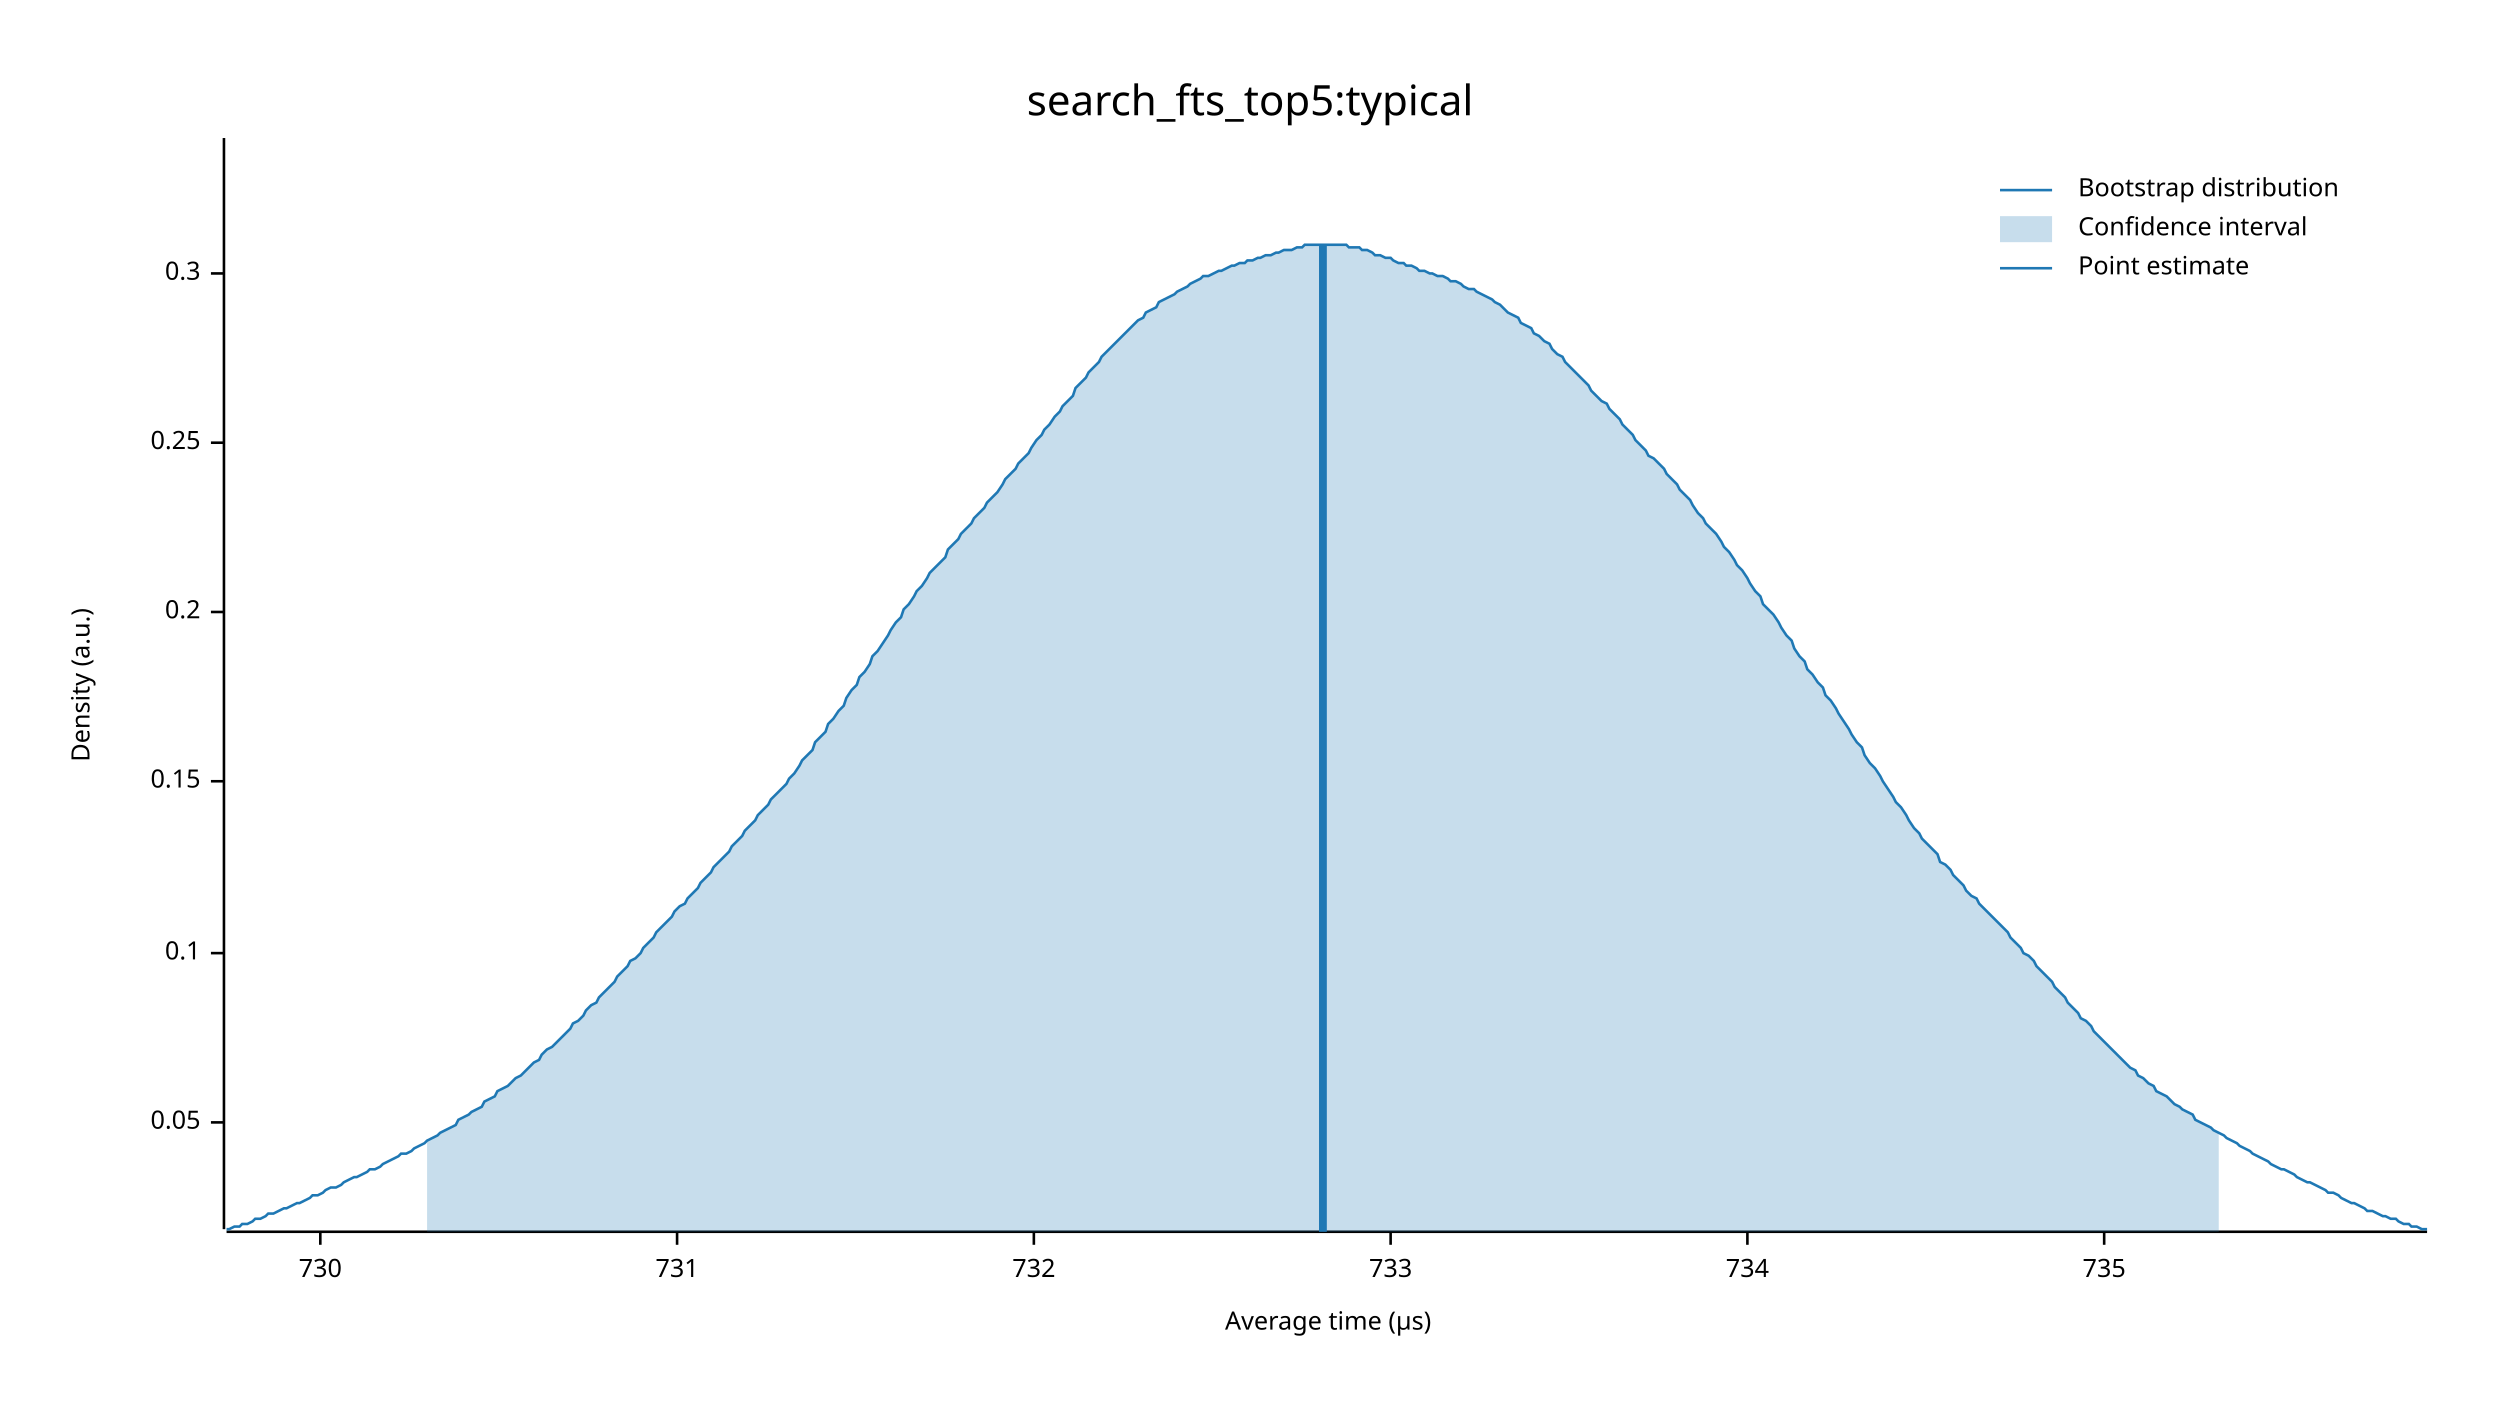
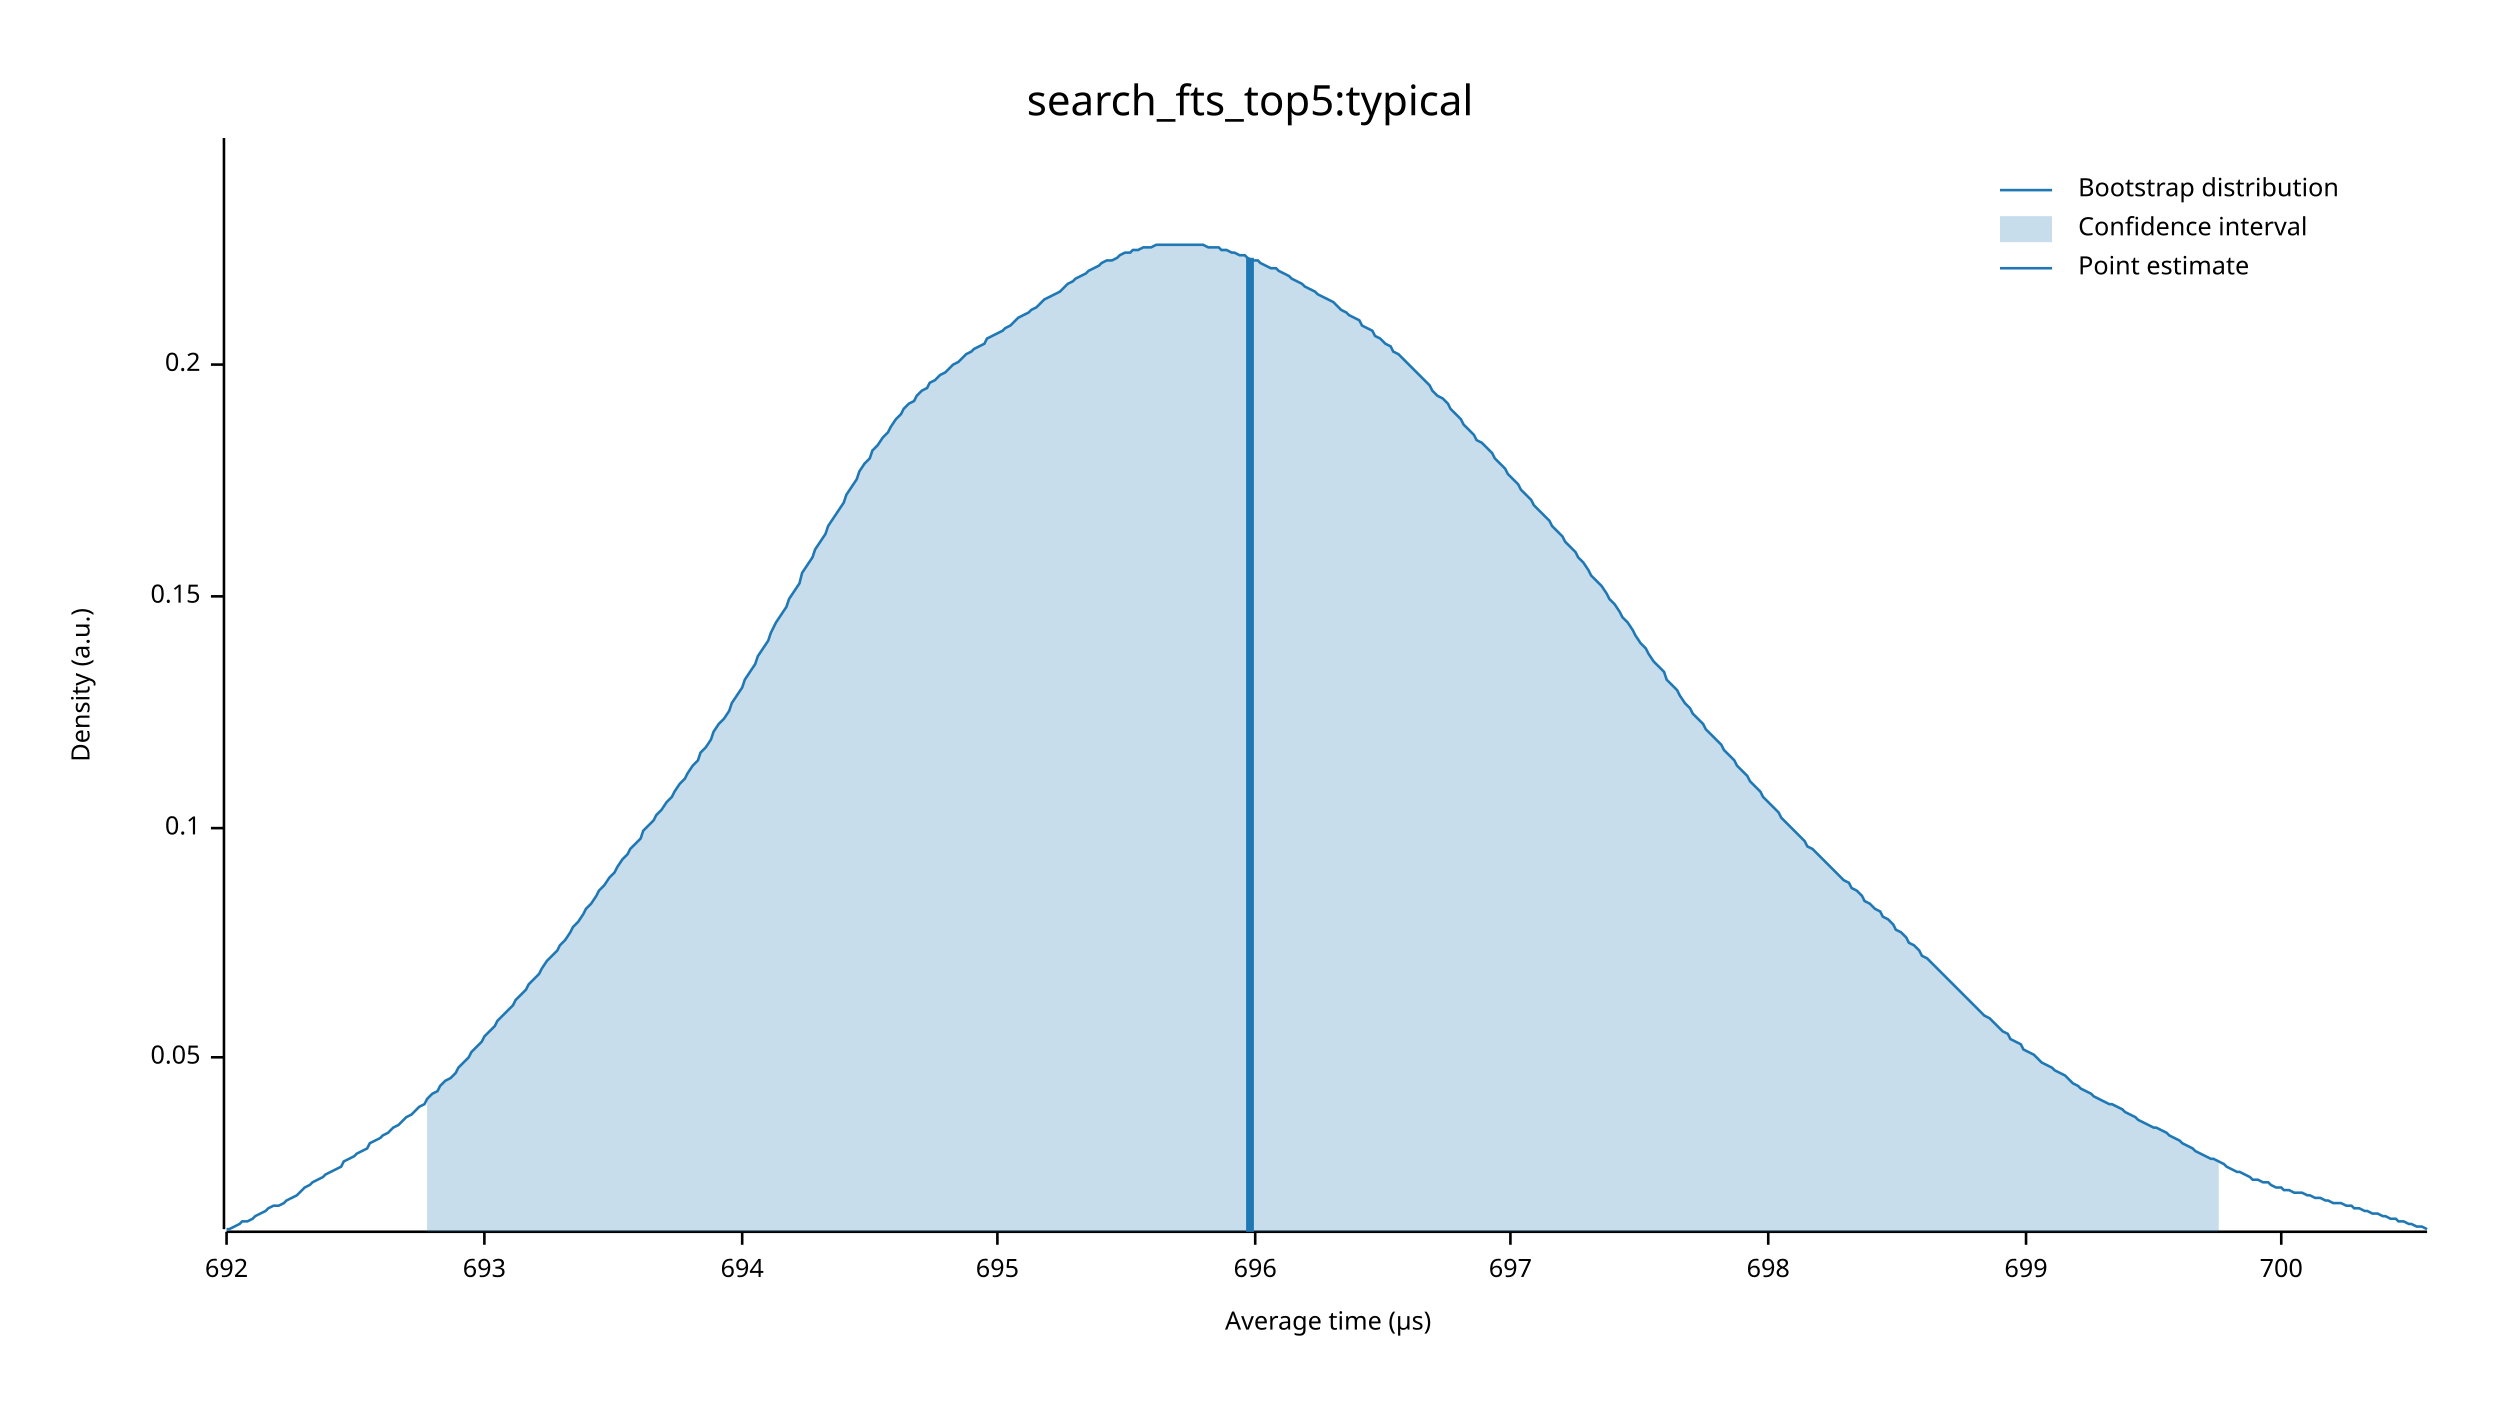
<svg xmlns="http://www.w3.org/2000/svg" width="960" height="540" viewBox="0 0 960 540">
  <text x="480" y="32" dy="0.76em" text-anchor="middle" font-family="sans-serif" font-size="16.129" opacity="1" fill="#000000">
search_fts_top5:typical
</text>
  <text x="27" y="263" dy="0.76em" text-anchor="middle" font-family="sans-serif" font-size="9.677" opacity="1" fill="#000000" transform="rotate(270, 27, 263)">
Density (a.u.)
</text>
  <text x="510" y="513" dy="-0.5ex" text-anchor="middle" font-family="sans-serif" font-size="9.677" opacity="1" fill="#000000">
Average time (µs)
</text>
  <polyline fill="none" opacity="1" stroke="#000000" stroke-width="1" points="86,53 86,472 " />
-   <text x="77" y="431" dy="0.5ex" text-anchor="end" font-family="sans-serif" font-size="9.677" opacity="1" fill="#000000">
+   <text x="77" y="406" dy="0.5ex" text-anchor="end" font-family="sans-serif" font-size="9.677" opacity="1" fill="#000000">
0.05
</text>
-   <polyline fill="none" opacity="1" stroke="#000000" stroke-width="1" points="81,431 86,431 " />
-   <text x="77" y="366" dy="0.5ex" text-anchor="end" font-family="sans-serif" font-size="9.677" opacity="1" fill="#000000">
+   <polyline fill="none" opacity="1" stroke="#000000" stroke-width="1" points="81,406 86,406 " />
+   <text x="77" y="318" dy="0.5ex" text-anchor="end" font-family="sans-serif" font-size="9.677" opacity="1" fill="#000000">
0.1
</text>
-   <polyline fill="none" opacity="1" stroke="#000000" stroke-width="1" points="81,366 86,366 " />
-   <text x="77" y="300" dy="0.5ex" text-anchor="end" font-family="sans-serif" font-size="9.677" opacity="1" fill="#000000">
+   <polyline fill="none" opacity="1" stroke="#000000" stroke-width="1" points="81,318 86,318 " />
+   <text x="77" y="229" dy="0.5ex" text-anchor="end" font-family="sans-serif" font-size="9.677" opacity="1" fill="#000000">
0.15
</text>
-   <polyline fill="none" opacity="1" stroke="#000000" stroke-width="1" points="81,300 86,300 " />
-   <text x="77" y="235" dy="0.5ex" text-anchor="end" font-family="sans-serif" font-size="9.677" opacity="1" fill="#000000">
+   <polyline fill="none" opacity="1" stroke="#000000" stroke-width="1" points="81,229 86,229 " />
+   <text x="77" y="140" dy="0.5ex" text-anchor="end" font-family="sans-serif" font-size="9.677" opacity="1" fill="#000000">
0.2
</text>
-   <polyline fill="none" opacity="1" stroke="#000000" stroke-width="1" points="81,235 86,235 " />
-   <text x="77" y="170" dy="0.5ex" text-anchor="end" font-family="sans-serif" font-size="9.677" opacity="1" fill="#000000">
- 0.25
+   <polyline fill="none" opacity="1" stroke="#000000" stroke-width="1" points="81,140 86,140 " />
+   <polyline fill="none" opacity="1" stroke="#000000" stroke-width="1" points="87,473 932,473 " />
+   <text x="87" y="483" dy="0.76em" text-anchor="middle" font-family="sans-serif" font-size="9.677" opacity="1" fill="#000000">
+ 692
</text>
-   <polyline fill="none" opacity="1" stroke="#000000" stroke-width="1" points="81,170 86,170 " />
-   <text x="77" y="105" dy="0.5ex" text-anchor="end" font-family="sans-serif" font-size="9.677" opacity="1" fill="#000000">
- 0.3
+   <polyline fill="none" opacity="1" stroke="#000000" stroke-width="1" points="87,473 87,478 " />
+   <text x="186" y="483" dy="0.76em" text-anchor="middle" font-family="sans-serif" font-size="9.677" opacity="1" fill="#000000">
+ 693
</text>
-   <polyline fill="none" opacity="1" stroke="#000000" stroke-width="1" points="81,105 86,105 " />
-   <polyline fill="none" opacity="1" stroke="#000000" stroke-width="1" points="87,473 932,473 " />
-   <text x="123" y="483" dy="0.76em" text-anchor="middle" font-family="sans-serif" font-size="9.677" opacity="1" fill="#000000">
- 730
+   <polyline fill="none" opacity="1" stroke="#000000" stroke-width="1" points="186,473 186,478 " />
+   <text x="285" y="483" dy="0.76em" text-anchor="middle" font-family="sans-serif" font-size="9.677" opacity="1" fill="#000000">
+ 694
</text>
-   <polyline fill="none" opacity="1" stroke="#000000" stroke-width="1" points="123,473 123,478 " />
-   <text x="260" y="483" dy="0.76em" text-anchor="middle" font-family="sans-serif" font-size="9.677" opacity="1" fill="#000000">
- 731
+   <polyline fill="none" opacity="1" stroke="#000000" stroke-width="1" points="285,473 285,478 " />
+   <text x="383" y="483" dy="0.76em" text-anchor="middle" font-family="sans-serif" font-size="9.677" opacity="1" fill="#000000">
+ 695
</text>
-   <polyline fill="none" opacity="1" stroke="#000000" stroke-width="1" points="260,473 260,478 " />
-   <text x="397" y="483" dy="0.76em" text-anchor="middle" font-family="sans-serif" font-size="9.677" opacity="1" fill="#000000">
- 732
+   <polyline fill="none" opacity="1" stroke="#000000" stroke-width="1" points="383,473 383,478 " />
+   <text x="482" y="483" dy="0.76em" text-anchor="middle" font-family="sans-serif" font-size="9.677" opacity="1" fill="#000000">
+ 696
</text>
-   <polyline fill="none" opacity="1" stroke="#000000" stroke-width="1" points="397,473 397,478 " />
-   <text x="534" y="483" dy="0.76em" text-anchor="middle" font-family="sans-serif" font-size="9.677" opacity="1" fill="#000000">
- 733
+   <polyline fill="none" opacity="1" stroke="#000000" stroke-width="1" points="482,473 482,478 " />
+   <text x="580" y="483" dy="0.76em" text-anchor="middle" font-family="sans-serif" font-size="9.677" opacity="1" fill="#000000">
+ 697
</text>
-   <polyline fill="none" opacity="1" stroke="#000000" stroke-width="1" points="534,473 534,478 " />
-   <text x="671" y="483" dy="0.76em" text-anchor="middle" font-family="sans-serif" font-size="9.677" opacity="1" fill="#000000">
- 734
+   <polyline fill="none" opacity="1" stroke="#000000" stroke-width="1" points="580,473 580,478 " />
+   <text x="679" y="483" dy="0.76em" text-anchor="middle" font-family="sans-serif" font-size="9.677" opacity="1" fill="#000000">
+ 698
</text>
-   <polyline fill="none" opacity="1" stroke="#000000" stroke-width="1" points="671,473 671,478 " />
-   <text x="808" y="483" dy="0.76em" text-anchor="middle" font-family="sans-serif" font-size="9.677" opacity="1" fill="#000000">
- 735
+   <polyline fill="none" opacity="1" stroke="#000000" stroke-width="1" points="679,473 679,478 " />
+   <text x="778" y="483" dy="0.76em" text-anchor="middle" font-family="sans-serif" font-size="9.677" opacity="1" fill="#000000">
+ 699
</text>
-   <polyline fill="none" opacity="1" stroke="#000000" stroke-width="1" points="808,473 808,478 " />
-   <polyline fill="none" opacity="1" stroke="#1F78B4" stroke-width="1" points="87,472 88,472 90,471 92,471 93,470 95,470 97,469 98,468 100,468 102,467 103,466 105,466 107,465 109,464 110,464 112,463 114,462 115,462 117,461 119,460 120,459 122,459 124,458 125,457 127,456 129,456 131,455 132,454 134,453 136,452 137,452 139,451 141,450 142,449 144,449 146,448 147,447 149,446 151,445 153,444 154,443 156,443 158,442 159,441 161,440 163,439 164,438 166,437 168,436 169,435 171,434 173,433 175,432 176,430 178,429 180,428 181,427 183,426 185,425 186,423 188,422 190,421 191,419 193,418 195,417 197,415 198,414 200,413 202,411 203,410 205,408 207,407 208,405 210,403 212,402 214,400 215,399 217,397 219,395 220,393 222,392 224,390 225,388 227,386 229,385 230,383 232,381 234,379 236,377 237,375 239,373 241,371 242,369 244,368 246,366 247,364 249,362 251,360 252,358 254,356 256,354 258,352 259,350 261,348 263,347 264,345 266,343 268,341 269,339 271,337 273,335 274,333 276,331 278,329 280,327 281,325 283,323 285,321 286,319 288,317 290,315 291,313 293,311 295,309 296,307 298,305 300,303 302,301 303,299 305,297 307,294 308,292 310,290 312,288 313,285 315,283 317,281 318,278 320,276 322,273 324,271 325,268 327,265 329,263 330,260 332,258 334,255 335,252 337,250 339,247 341,244 342,242 344,239 346,237 347,234 349,232 351,229 352,227 354,225 356,222 357,220 359,218 361,216 363,214 364,211 366,209 368,207 369,205 371,203 373,201 374,199 376,197 378,195 379,193 381,191 383,189 385,186 386,184 388,182 390,180 391,178 393,176 395,174 396,172 398,169 400,167 401,165 403,163 405,160 407,158 408,156 410,154 412,152 413,149 415,147 417,145 418,143 420,141 422,139 423,137 425,135 427,133 429,131 430,130 432,128 434,126 435,125 437,123 439,122 440,120 442,119 444,118 445,116 447,115 449,114 451,113 452,112 454,111 456,110 457,109 459,108 461,107 462,106 464,106 466,105 468,104 469,104 471,103 473,102 474,102 476,101 478,101 479,100 481,100 483,99 484,99 486,98 488,98 490,97 491,97 493,96 495,96 496,96 498,95 500,95 501,94 503,94 505,94 506,94 508,94 510,94 512,94 513,94 515,94 517,94 518,95 520,95 522,95 523,96 525,96 527,97 528,98 530,98 532,99 534,99 535,100 537,101 539,101 540,102 542,102 544,103 545,104 547,104 549,105 550,105 552,106 554,106 556,107 557,108 559,108 561,109 562,110 564,111 566,111 567,112 569,113 571,114 573,115 574,116 576,117 578,119 579,120 581,121 583,122 584,124 586,125 588,126 589,128 591,129 593,131 595,132 596,134 598,136 600,137 601,139 603,141 605,143 606,144 608,146 610,148 611,150 613,152 615,154 617,155 618,157 620,159 622,161 623,163 625,165 627,167 628,169 630,171 632,173 633,175 635,176 637,178 639,180 640,182 642,184 644,186 645,188 647,190 649,192 650,194 652,197 654,199 655,201 657,203 659,205 661,208 662,210 664,212 666,215 667,217 669,219 671,222 672,224 674,227 676,229 677,232 679,234 681,236 683,239 684,241 686,244 688,246 689,249 691,252 693,254 694,257 696,259 698,262 700,264 701,267 703,269 705,272 706,274 708,277 710,280 711,282 713,285 715,287 716,290 718,293 720,295 722,298 723,300 725,303 727,306 728,308 730,310 732,313 733,315 735,318 737,320 738,322 740,324 742,326 744,328 745,331 747,332 749,334 750,336 752,338 754,340 755,342 757,344 759,345 760,347 762,349 764,351 766,353 767,354 769,356 771,358 772,360 774,362 776,364 777,366 779,367 781,369 782,371 784,373 786,375 788,377 789,379 791,381 793,383 794,385 796,387 798,389 799,391 801,392 803,394 804,396 806,398 808,400 810,402 811,403 813,405 815,407 816,408 818,410 820,411 821,413 823,414 825,416 827,417 828,419 830,420 832,421 833,422 835,424 837,425 838,426 840,427 842,428 843,430 845,431 847,432 849,433 850,434 852,435 854,436 855,437 857,438 859,439 860,440 862,441 864,442 865,443 867,444 869,445 871,446 872,447 874,448 876,449 877,449 879,450 881,451 882,452 884,453 886,454 887,454 889,455 891,456 893,457 894,458 896,458 898,459 899,460 901,461 903,462 904,462 906,463 908,464 909,465 911,465 913,466 915,467 916,467 918,468 920,468 921,469 923,470 925,470 926,471 928,471 930,472 932,472 " />
-   <polygon opacity="0.25" fill="#1F78B4" points="164,438 166,437 168,436 169,435 171,434 173,433 175,432 176,430 178,429 180,428 181,427 183,426 185,425 186,423 188,422 190,421 191,419 193,418 195,417 197,415 198,414 200,413 202,411 203,410 205,408 207,407 208,405 210,403 212,402 214,400 215,399 217,397 219,395 220,393 222,392 224,390 225,388 227,386 229,385 230,383 232,381 234,379 236,377 237,375 239,373 241,371 242,369 244,368 246,366 247,364 249,362 251,360 252,358 254,356 256,354 258,352 259,350 261,348 263,347 264,345 266,343 268,341 269,339 271,337 273,335 274,333 276,331 278,329 280,327 281,325 283,323 285,321 286,319 288,317 290,315 291,313 293,311 295,309 296,307 298,305 300,303 302,301 303,299 305,297 307,294 308,292 310,290 312,288 313,285 315,283 317,281 318,278 320,276 322,273 324,271 325,268 327,265 329,263 330,260 332,258 334,255 335,252 337,250 339,247 341,244 342,242 344,239 346,237 347,234 349,232 351,229 352,227 354,225 356,222 357,220 359,218 361,216 363,214 364,211 366,209 368,207 369,205 371,203 373,201 374,199 376,197 378,195 379,193 381,191 383,189 385,186 386,184 388,182 390,180 391,178 393,176 395,174 396,172 398,169 400,167 401,165 403,163 405,160 407,158 408,156 410,154 412,152 413,149 415,147 417,145 418,143 420,141 422,139 423,137 425,135 427,133 429,131 430,130 432,128 434,126 435,125 437,123 439,122 440,120 442,119 444,118 445,116 447,115 449,114 451,113 452,112 454,111 456,110 457,109 459,108 461,107 462,106 464,106 466,105 468,104 469,104 471,103 473,102 474,102 476,101 478,101 479,100 481,100 483,99 484,99 486,98 488,98 490,97 491,97 493,96 495,96 496,96 498,95 500,95 501,94 503,94 505,94 506,94 508,94 510,94 512,94 513,94 515,94 517,94 518,95 520,95 522,95 523,96 525,96 527,97 528,98 530,98 532,99 534,99 535,100 537,101 539,101 540,102 542,102 544,103 545,104 547,104 549,105 550,105 552,106 554,106 556,107 557,108 559,108 561,109 562,110 564,111 566,111 567,112 569,113 571,114 573,115 574,116 576,117 578,119 579,120 581,121 583,122 584,124 586,125 588,126 589,128 591,129 593,131 595,132 596,134 598,136 600,137 601,139 603,141 605,143 606,144 608,146 610,148 611,150 613,152 615,154 617,155 618,157 620,159 622,161 623,163 625,165 627,167 628,169 630,171 632,173 633,175 635,176 637,178 639,180 640,182 642,184 644,186 645,188 647,190 649,192 650,194 652,197 654,199 655,201 657,203 659,205 661,208 662,210 664,212 666,215 667,217 669,219 671,222 672,224 674,227 676,229 677,232 679,234 681,236 683,239 684,241 686,244 688,246 689,249 691,252 693,254 694,257 696,259 698,262 700,264 701,267 703,269 705,272 706,274 708,277 710,280 711,282 713,285 715,287 716,290 718,293 720,295 722,298 723,300 725,303 727,306 728,308 730,310 732,313 733,315 735,318 737,320 738,322 740,324 742,326 744,328 745,331 747,332 749,334 750,336 752,338 754,340 755,342 757,344 759,345 760,347 762,349 764,351 766,353 767,354 769,356 771,358 772,360 774,362 776,364 777,366 779,367 781,369 782,371 784,373 786,375 788,377 789,379 791,381 793,383 794,385 796,387 798,389 799,391 801,392 803,394 804,396 806,398 808,400 810,402 811,403 813,405 815,407 816,408 818,410 820,411 821,413 823,414 825,416 827,417 828,419 830,420 832,421 833,422 835,424 837,425 838,426 840,427 842,428 843,430 845,431 847,432 849,433 850,434 852,435 852,473 164,473 " />
-   <polyline fill="none" opacity="1" stroke="#1F78B4" stroke-width="3" points="508,473 508,94 " />
+   <polyline fill="none" opacity="1" stroke="#000000" stroke-width="1" points="778,473 778,478 " />
+   <text x="876" y="483" dy="0.76em" text-anchor="middle" font-family="sans-serif" font-size="9.677" opacity="1" fill="#000000">
+ 700
+ </text>
+   <polyline fill="none" opacity="1" stroke="#000000" stroke-width="1" points="876,473 876,478 " />
+   <polyline fill="none" opacity="1" stroke="#1F78B4" stroke-width="1" points="87,472 88,472 90,471 92,470 93,469 95,469 97,468 98,467 100,466 102,465 103,464 105,463 107,463 109,462 110,461 112,460 114,459 115,458 117,456 119,455 120,454 122,453 124,452 125,451 127,450 129,449 131,448 132,446 134,445 136,444 137,443 139,442 141,441 142,439 144,438 146,437 147,436 149,435 151,433 153,432 154,431 156,429 158,428 159,427 161,425 163,424 164,422 166,420 168,419 169,417 171,415 173,414 175,412 176,410 178,408 180,406 181,404 183,402 185,400 186,398 188,396 190,394 191,392 193,390 195,388 197,386 198,384 200,382 202,380 203,378 205,376 207,374 208,372 210,369 212,367 214,365 215,363 217,361 219,358 220,356 222,354 224,351 225,349 227,347 229,344 230,342 232,340 234,337 236,335 237,333 239,330 241,328 242,326 244,324 246,322 247,319 249,317 251,315 252,313 254,311 256,308 258,306 259,304 261,301 263,299 264,297 266,294 268,292 269,289 271,287 273,284 274,281 276,278 278,276 280,273 281,270 283,267 285,264 286,261 288,258 290,255 291,252 293,249 295,246 296,243 298,239 300,236 302,233 303,230 305,227 307,224 308,220 310,217 312,214 313,211 315,208 317,205 318,202 320,199 322,196 324,193 325,190 327,187 329,184 330,181 332,178 334,176 335,173 337,171 339,168 341,166 342,164 344,161 346,159 347,157 349,155 351,154 352,152 354,150 356,149 357,147 359,146 361,144 363,143 364,142 366,140 368,139 369,138 371,136 373,135 374,134 376,133 378,132 379,130 381,129 383,128 385,127 386,126 388,125 390,123 391,122 393,121 395,120 396,119 398,118 400,116 401,115 403,114 405,113 407,112 408,111 410,109 412,108 413,107 415,106 417,105 418,104 420,103 422,102 423,101 425,100 427,100 429,99 430,98 432,97 434,97 435,96 437,96 439,95 440,95 442,95 444,94 445,94 447,94 449,94 451,94 452,94 454,94 456,94 457,94 459,94 461,94 462,94 464,95 466,95 468,95 469,96 471,96 473,97 474,97 476,98 478,98 479,99 481,100 483,100 484,101 486,102 488,103 490,103 491,104 493,105 495,106 496,107 498,108 500,109 501,110 503,111 505,112 506,113 508,114 510,115 512,116 513,117 515,119 517,120 518,121 520,122 522,123 523,125 525,126 527,127 528,129 530,130 532,132 534,133 535,135 537,136 539,138 540,139 542,141 544,143 545,144 547,146 549,148 550,150 552,152 554,153 556,155 557,157 559,159 561,161 562,163 564,165 566,167 567,169 569,170 571,172 573,174 574,176 576,178 578,180 579,182 581,184 583,186 584,188 586,190 588,192 589,194 591,196 593,198 595,200 596,202 598,204 600,206 601,208 603,210 605,212 606,214 608,216 610,219 611,221 613,223 615,225 617,228 618,230 620,232 622,235 623,237 625,239 627,242 628,244 630,247 632,249 633,251 635,254 637,256 639,258 640,261 642,263 644,265 645,267 647,270 649,272 650,274 652,276 654,278 655,280 657,282 659,284 661,286 662,288 664,290 666,292 667,294 669,296 671,298 672,300 674,302 676,304 677,306 679,308 681,310 683,312 684,314 686,316 688,318 689,319 691,321 693,323 694,325 696,326 698,328 700,330 701,331 703,333 705,335 706,336 708,338 710,339 711,341 713,342 715,344 716,346 718,347 720,349 722,350 723,352 725,353 727,355 728,357 730,358 732,360 733,362 735,363 737,365 738,367 740,368 742,370 744,372 745,373 747,375 749,377 750,378 752,380 754,382 755,383 757,385 759,387 760,388 762,390 764,391 766,393 767,394 769,396 771,397 772,399 774,400 776,401 777,403 779,404 781,405 782,406 784,408 786,409 788,410 789,411 791,412 793,413 794,414 796,416 798,417 799,418 801,419 803,420 804,421 806,422 808,423 810,424 811,424 813,425 815,426 816,427 818,428 820,429 821,430 823,431 825,432 827,433 828,433 830,434 832,435 833,436 835,437 837,438 838,439 840,440 842,441 843,442 845,443 847,444 849,445 850,445 852,446 854,447 855,448 857,449 859,450 860,450 862,451 864,452 865,453 867,453 869,454 871,454 872,455 874,456 876,456 877,457 879,457 881,458 882,458 884,458 886,459 887,459 889,460 891,460 893,461 894,461 896,462 898,462 899,462 901,463 903,463 904,464 906,464 908,465 909,465 911,466 913,466 915,467 916,467 918,468 920,468 921,469 923,469 925,470 926,470 928,471 930,471 932,472 " />
+   <polygon opacity="0.25" fill="#1F78B4" points="164,422 166,420 168,419 169,417 171,415 173,414 175,412 176,410 178,408 180,406 181,404 183,402 185,400 186,398 188,396 190,394 191,392 193,390 195,388 197,386 198,384 200,382 202,380 203,378 205,376 207,374 208,372 210,369 212,367 214,365 215,363 217,361 219,358 220,356 222,354 224,351 225,349 227,347 229,344 230,342 232,340 234,337 236,335 237,333 239,330 241,328 242,326 244,324 246,322 247,319 249,317 251,315 252,313 254,311 256,308 258,306 259,304 261,301 263,299 264,297 266,294 268,292 269,289 271,287 273,284 274,281 276,278 278,276 280,273 281,270 283,267 285,264 286,261 288,258 290,255 291,252 293,249 295,246 296,243 298,239 300,236 302,233 303,230 305,227 307,224 308,220 310,217 312,214 313,211 315,208 317,205 318,202 320,199 322,196 324,193 325,190 327,187 329,184 330,181 332,178 334,176 335,173 337,171 339,168 341,166 342,164 344,161 346,159 347,157 349,155 351,154 352,152 354,150 356,149 357,147 359,146 361,144 363,143 364,142 366,140 368,139 369,138 371,136 373,135 374,134 376,133 378,132 379,130 381,129 383,128 385,127 386,126 388,125 390,123 391,122 393,121 395,120 396,119 398,118 400,116 401,115 403,114 405,113 407,112 408,111 410,109 412,108 413,107 415,106 417,105 418,104 420,103 422,102 423,101 425,100 427,100 429,99 430,98 432,97 434,97 435,96 437,96 439,95 440,95 442,95 444,94 445,94 447,94 449,94 451,94 452,94 454,94 456,94 457,94 459,94 461,94 462,94 464,95 466,95 468,95 469,96 471,96 473,97 474,97 476,98 478,98 479,99 481,100 483,100 484,101 486,102 488,103 490,103 491,104 493,105 495,106 496,107 498,108 500,109 501,110 503,111 505,112 506,113 508,114 510,115 512,116 513,117 515,119 517,120 518,121 520,122 522,123 523,125 525,126 527,127 528,129 530,130 532,132 534,133 535,135 537,136 539,138 540,139 542,141 544,143 545,144 547,146 549,148 550,150 552,152 554,153 556,155 557,157 559,159 561,161 562,163 564,165 566,167 567,169 569,170 571,172 573,174 574,176 576,178 578,180 579,182 581,184 583,186 584,188 586,190 588,192 589,194 591,196 593,198 595,200 596,202 598,204 600,206 601,208 603,210 605,212 606,214 608,216 610,219 611,221 613,223 615,225 617,228 618,230 620,232 622,235 623,237 625,239 627,242 628,244 630,247 632,249 633,251 635,254 637,256 639,258 640,261 642,263 644,265 645,267 647,270 649,272 650,274 652,276 654,278 655,280 657,282 659,284 661,286 662,288 664,290 666,292 667,294 669,296 671,298 672,300 674,302 676,304 677,306 679,308 681,310 683,312 684,314 686,316 688,318 689,319 691,321 693,323 694,325 696,326 698,328 700,330 701,331 703,333 705,335 706,336 708,338 710,339 711,341 713,342 715,344 716,346 718,347 720,349 722,350 723,352 725,353 727,355 728,357 730,358 732,360 733,362 735,363 737,365 738,367 740,368 742,370 744,372 745,373 747,375 749,377 750,378 752,380 754,382 755,383 757,385 759,387 760,388 762,390 764,391 766,393 767,394 769,396 771,397 772,399 774,400 776,401 777,403 779,404 781,405 782,406 784,408 786,409 788,410 789,411 791,412 793,413 794,414 796,416 798,417 799,418 801,419 803,420 804,421 806,422 808,423 810,424 811,424 813,425 815,426 816,427 818,428 820,429 821,430 823,431 825,432 827,433 828,433 830,434 832,435 833,436 835,437 837,438 838,439 840,440 842,441 843,442 845,443 847,444 849,445 850,445 852,446 852,473 164,473 " />
+   <polyline fill="none" opacity="1" stroke="#1F78B4" stroke-width="3" points="480,473 480,99 " />
  <text x="798" y="68" dy="0.76em" text-anchor="start" font-family="sans-serif" font-size="9.677" opacity="1" fill="#000000">
Bootstrap distribution
</text>
  <text x="798" y="83" dy="0.76em" text-anchor="start" font-family="sans-serif" font-size="9.677" opacity="1" fill="#000000">
Confidence interval
</text>
  <text x="798" y="98" dy="0.76em" text-anchor="start" font-family="sans-serif" font-size="9.677" opacity="1" fill="#000000">
Point estimate
</text>
  <polyline fill="none" opacity="1" stroke="#1F78B4" stroke-width="1" points="768,73 788,73 " />
  <rect x="768" y="83" width="20" height="10" opacity="0.25" fill="#1F78B4" stroke="none" />
  <polyline fill="none" opacity="1" stroke="#1F78B4" stroke-width="1" points="768,103 788,103 " />
</svg>
